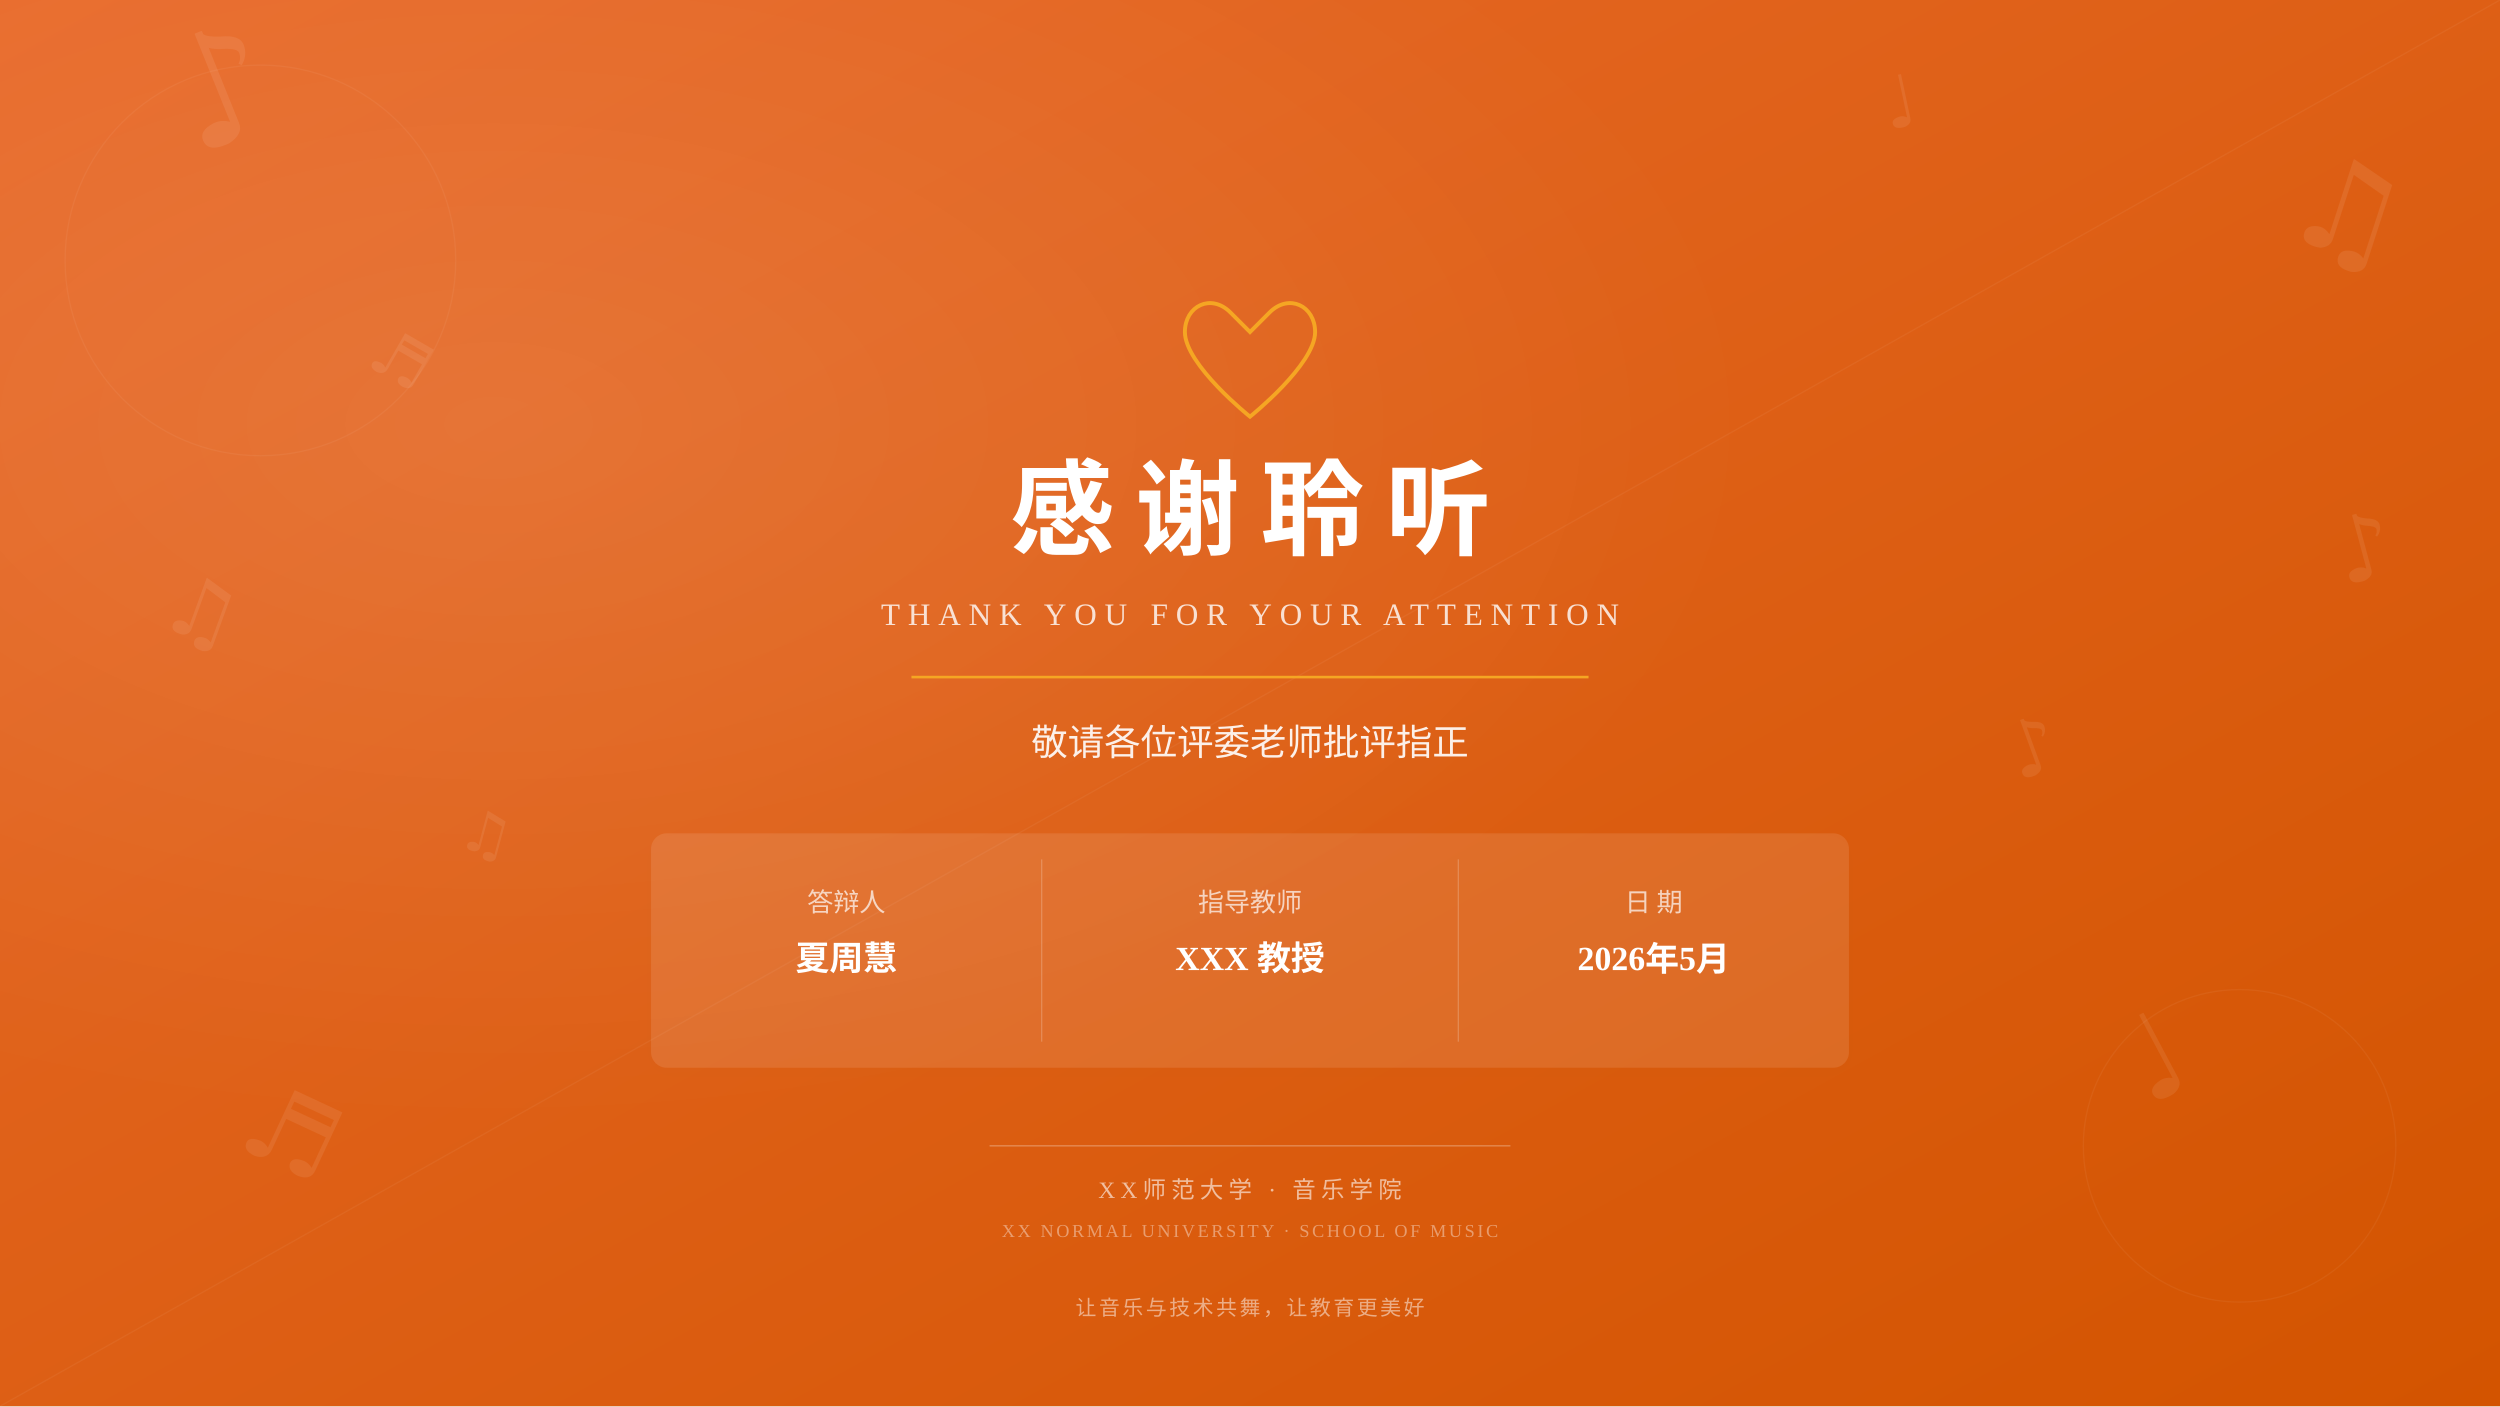
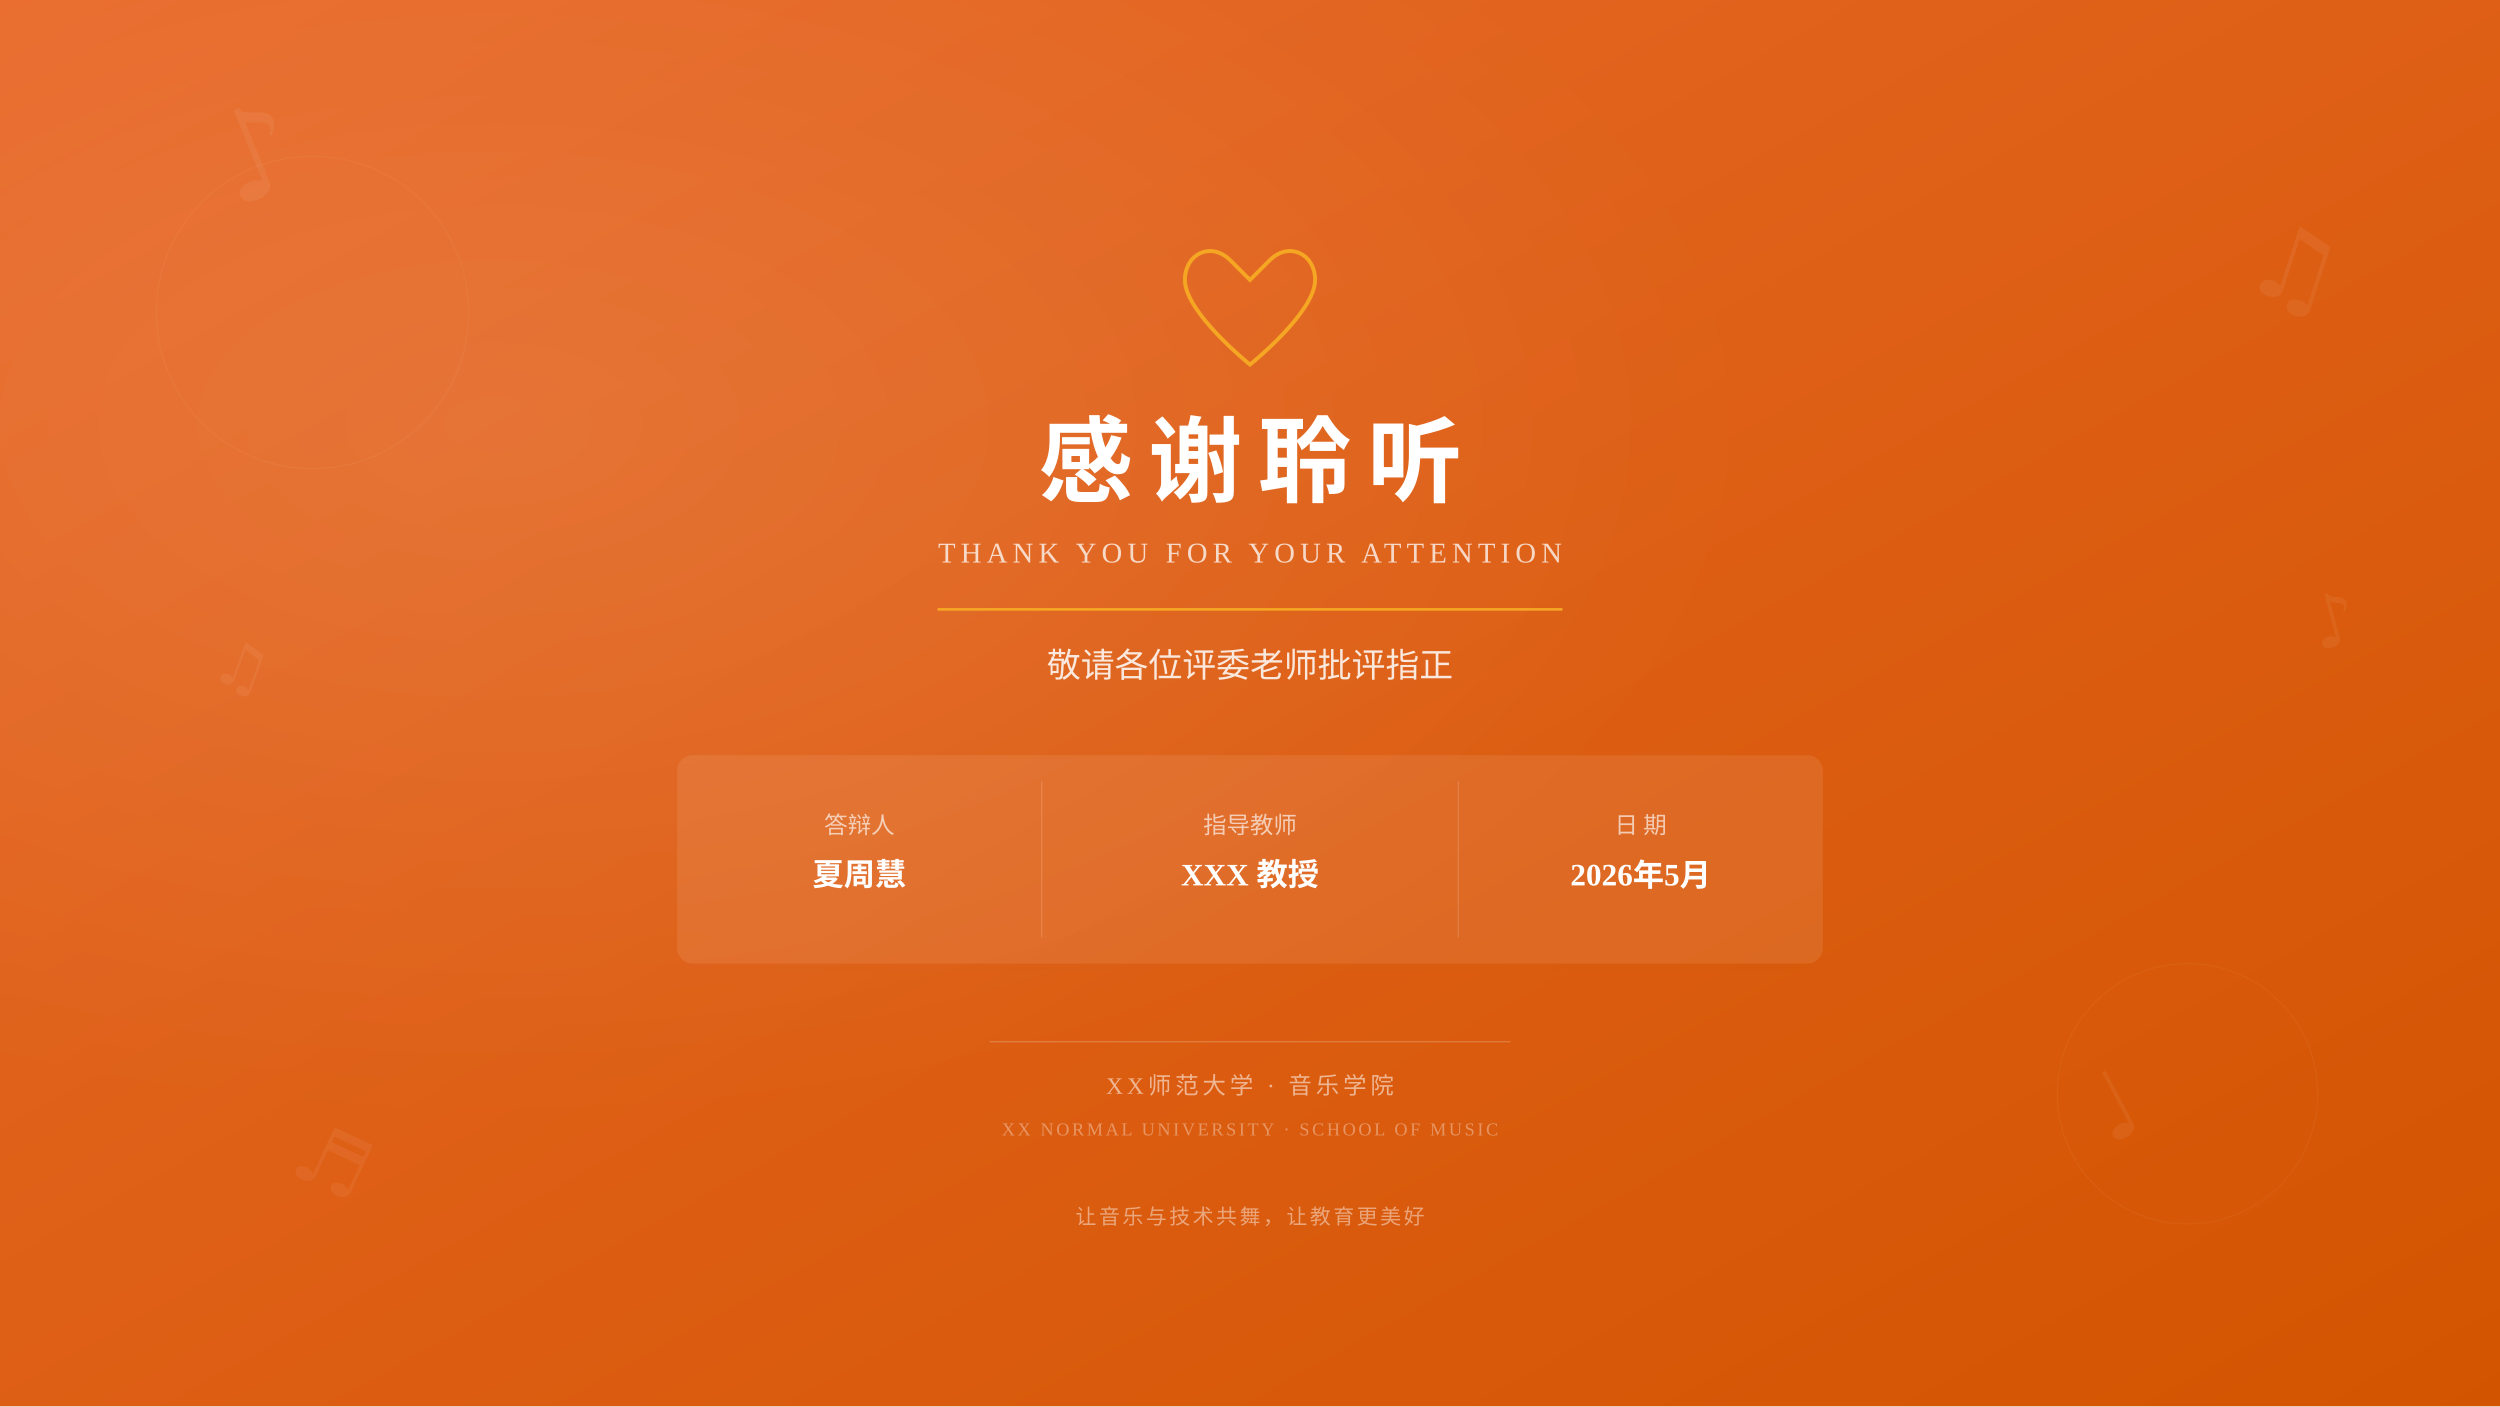
<svg xmlns="http://www.w3.org/2000/svg" viewBox="0 0 1920 1080" width="1920" height="1080">
  <defs>
    <linearGradient id="endGrad" x1="0%" y1="0%" x2="100%" y2="100%">
      <stop offset="0%" style="stop-color:#E86A2A;stop-opacity:1" />
      <stop offset="100%" style="stop-color:#D35400;stop-opacity:1" />
    </linearGradient>
    <radialGradient id="endGlow" cx="20%" cy="30%" r="50%">
      <stop offset="0%" style="stop-color:#FFFFFF;stop-opacity:0.1" />
      <stop offset="100%" style="stop-color:#FFFFFF;stop-opacity:0" />
    </radialGradient>
    <filter id="cardShadow">
      <feDropShadow dx="0" dy="4" stdDeviation="8" flood-opacity="0.06" />
    </filter>
  </defs>
  <rect width="1920" height="1080" fill="url(#endGrad)" />
  <rect width="1920" height="1080" fill="url(#endGlow)" />
-   <g opacity="0.08" fill="#FFFFFF">
-     <g transform="translate(150, 120) rotate(-22)">
-       <text font-size="120" font-family="serif">♪</text>
+   <g opacity="0.06" fill="#FFFFFF">
+     <g transform="translate(180, 160) rotate(-22)">
+       <text font-size="96" font-family="serif">♪</text>
    </g>
-     <g transform="translate(1750, 180) rotate(18)">
-       <text font-size="100" font-family="serif">♫</text>
+     <g transform="translate(1720, 220) rotate(18)">
+       <text font-size="80" font-family="serif">♫</text>
    </g>
-     <g transform="translate(1650, 850) rotate(-28)">
-       <text font-size="90" font-family="serif">♩</text>
+     <g transform="translate(1620, 880) rotate(-28)">
+       <text font-size="72" font-family="serif">♩</text>
    </g>
-     <g transform="translate(180, 880) rotate(25)">
-       <text font-size="80" font-family="serif">♬</text>
+     <g transform="translate(220, 900) rotate(25)">
+       <text font-size="64" font-family="serif">♬</text>
    </g>
-     <g transform="translate(1800, 450) rotate(-15)">
-       <text font-size="70" font-family="serif">♪</text>
+     <g transform="translate(1780, 500) rotate(-15)">
+       <text font-size="56" font-family="serif">♪</text>
    </g>
-     <g transform="translate(120, 480) rotate(20)">
-       <text font-size="65" font-family="serif">♫</text>
-     </g>
-     <g transform="translate(1450, 100) rotate(-12)">
-       <text font-size="55" font-family="serif">♩</text>
-     </g>
-     <g transform="translate(280, 280) rotate(30)">
-       <text font-size="50" font-family="serif">♬</text>
-     </g>
-     <g transform="translate(1550, 600) rotate(-20)">
-       <text font-size="60" font-family="serif">♪</text>
-     </g>
-     <g transform="translate(350, 650) rotate(15)">
-       <text font-size="45" font-family="serif">♫</text>
+     <g transform="translate(160, 520) rotate(20)">
+       <text font-size="48" font-family="serif">♫</text>
    </g>
  </g>
-   <g opacity="0.05">
-     <circle cx="200" cy="200" r="150" fill="none" stroke="#FFFFFF" stroke-width="1" />
-     <circle cx="1720" cy="880" r="120" fill="none" stroke="#FFFFFF" stroke-width="1" />
-     <line x1="0" y1="1080" x2="1920" y2="0" stroke="#FFFFFF" stroke-width="1" />
+   <g opacity="0.04">
+     <circle cx="240" cy="240" r="120" fill="none" stroke="#FFFFFF" stroke-width="1" />
+     <circle cx="1680" cy="840" r="100" fill="none" stroke="#FFFFFF" stroke-width="1" />
  </g>
-   <g transform="translate(900, 220)">
+   <g transform="translate(900, 180)">
    <path d="M60 100 C60 100 10 60 10 35 C10 15 30 5 45 20 L60 35 L75 20 C90 5 110 15 110 35 C110 60 60 100 60 100Z" fill="none" stroke="#F5A623" stroke-width="3" />
  </g>
-   <text x="960" y="420" font-size="80" text-anchor="middle" fill="#FFFFFF" font-family="'Noto Serif SC', serif" font-weight="700" letter-spacing="16">感谢聆听</text>
-   <text x="960" y="480" font-size="24" text-anchor="middle" fill="#FFFFFF" opacity="0.8" letter-spacing="6">THANK YOU FOR YOUR ATTENTION</text>
-   <line x1="700" y1="520" x2="1220" y2="520" stroke="#F5A623" stroke-width="2" />
-   <text x="960" y="580" font-size="28" text-anchor="middle" fill="#FFFFFF" opacity="0.9">敬请各位评委老师批评指正</text>
-   <rect x="500" y="640" width="920" height="180" rx="12" fill="rgba(255,255,255,0.1)" filter="url(#cardShadow)" />
-   <line x1="800" y1="660" x2="800" y2="800" stroke="rgba(255,255,255,0.2)" stroke-width="1" />
-   <line x1="1120" y1="660" x2="1120" y2="800" stroke="rgba(255,255,255,0.2)" stroke-width="1" />
-   <text x="650" y="700" font-size="20" text-anchor="middle" fill="#FFFFFF" opacity="0.7">答辩人</text>
-   <text x="650" y="745" font-size="26" text-anchor="middle" fill="#FFFFFF" font-weight="600">夏周慧</text>
-   <text x="960" y="700" font-size="20" text-anchor="middle" fill="#FFFFFF" opacity="0.7">指导教师</text>
-   <text x="960" y="745" font-size="26" text-anchor="middle" fill="#FFFFFF" font-weight="600">XXX 教授</text>
-   <text x="1270" y="700" font-size="20" text-anchor="middle" fill="#FFFFFF" opacity="0.7">日 期</text>
-   <text x="1270" y="745" font-size="26" text-anchor="middle" fill="#FFFFFF" font-weight="600">2026年5月</text>
-   <line x1="760" y1="880" x2="1160" y2="880" stroke="rgba(255,255,255,0.3)" stroke-width="1" />
-   <text x="960" y="920" font-size="18" text-anchor="middle" fill="#FFFFFF" opacity="0.6" letter-spacing="4">XX师范大学 · 音乐学院</text>
-   <text x="960" y="950" font-size="14" text-anchor="middle" fill="#FFFFFF" opacity="0.4" letter-spacing="2">XX NORMAL UNIVERSITY · SCHOOL OF MUSIC</text>
-   <text x="960" y="1010" font-size="16" text-anchor="middle" fill="#FFFFFF" opacity="0.5" letter-spacing="2">让音乐与技术共舞，让教育更美好</text>
+   <text x="960" y="380" font-size="72" text-anchor="middle" fill="#FFFFFF" font-family="'Noto Serif SC', serif" font-weight="700" letter-spacing="12">感谢聆听</text>
+   <text x="960" y="432" font-size="22" text-anchor="middle" fill="#FFFFFF" opacity="0.75" letter-spacing="4">THANK YOU FOR YOUR ATTENTION</text>
+   <line x1="720" y1="468" x2="1200" y2="468" stroke="#F5A623" stroke-width="2" />
+   <text x="960" y="520" font-size="26" text-anchor="middle" fill="#FFFFFF" opacity="0.85">敬请各位评委老师批评指正</text>
+   <rect x="520" y="580" width="880" height="160" rx="12" fill="rgba(255,255,255,0.08)" filter="url(#cardShadow)" />
+   <line x1="800" y1="600" x2="800" y2="720" stroke="rgba(255,255,255,0.15)" stroke-width="1" />
+   <line x1="1120" y1="600" x2="1120" y2="720" stroke="rgba(255,255,255,0.15)" stroke-width="1" />
+   <text x="660" y="640" font-size="18" text-anchor="middle" fill="#FFFFFF" opacity="0.65">答辩人</text>
+   <text x="660" y="680" font-size="24" text-anchor="middle" fill="#FFFFFF" font-weight="600">夏周慧</text>
+   <text x="960" y="640" font-size="18" text-anchor="middle" fill="#FFFFFF" opacity="0.65">指导教师</text>
+   <text x="960" y="680" font-size="24" text-anchor="middle" fill="#FFFFFF" font-weight="600">XXX 教授</text>
+   <text x="1260" y="640" font-size="18" text-anchor="middle" fill="#FFFFFF" opacity="0.65">日 期</text>
+   <text x="1260" y="680" font-size="24" text-anchor="middle" fill="#FFFFFF" font-weight="600">2026年5月</text>
+   <line x1="760" y1="800" x2="1160" y2="800" stroke="rgba(255,255,255,0.2)" stroke-width="1" />
+   <text x="960" y="840" font-size="18" text-anchor="middle" fill="#FFFFFF" opacity="0.55" letter-spacing="3">XX师范大学 · 音乐学院</text>
+   <text x="960" y="872" font-size="14" text-anchor="middle" fill="#FFFFFF" opacity="0.35" letter-spacing="2">XX NORMAL UNIVERSITY · SCHOOL OF MUSIC</text>
+   <text x="960" y="940" font-size="16" text-anchor="middle" fill="#FFFFFF" opacity="0.45" letter-spacing="2">让音乐与技术共舞，让教育更美好</text>
</svg>
